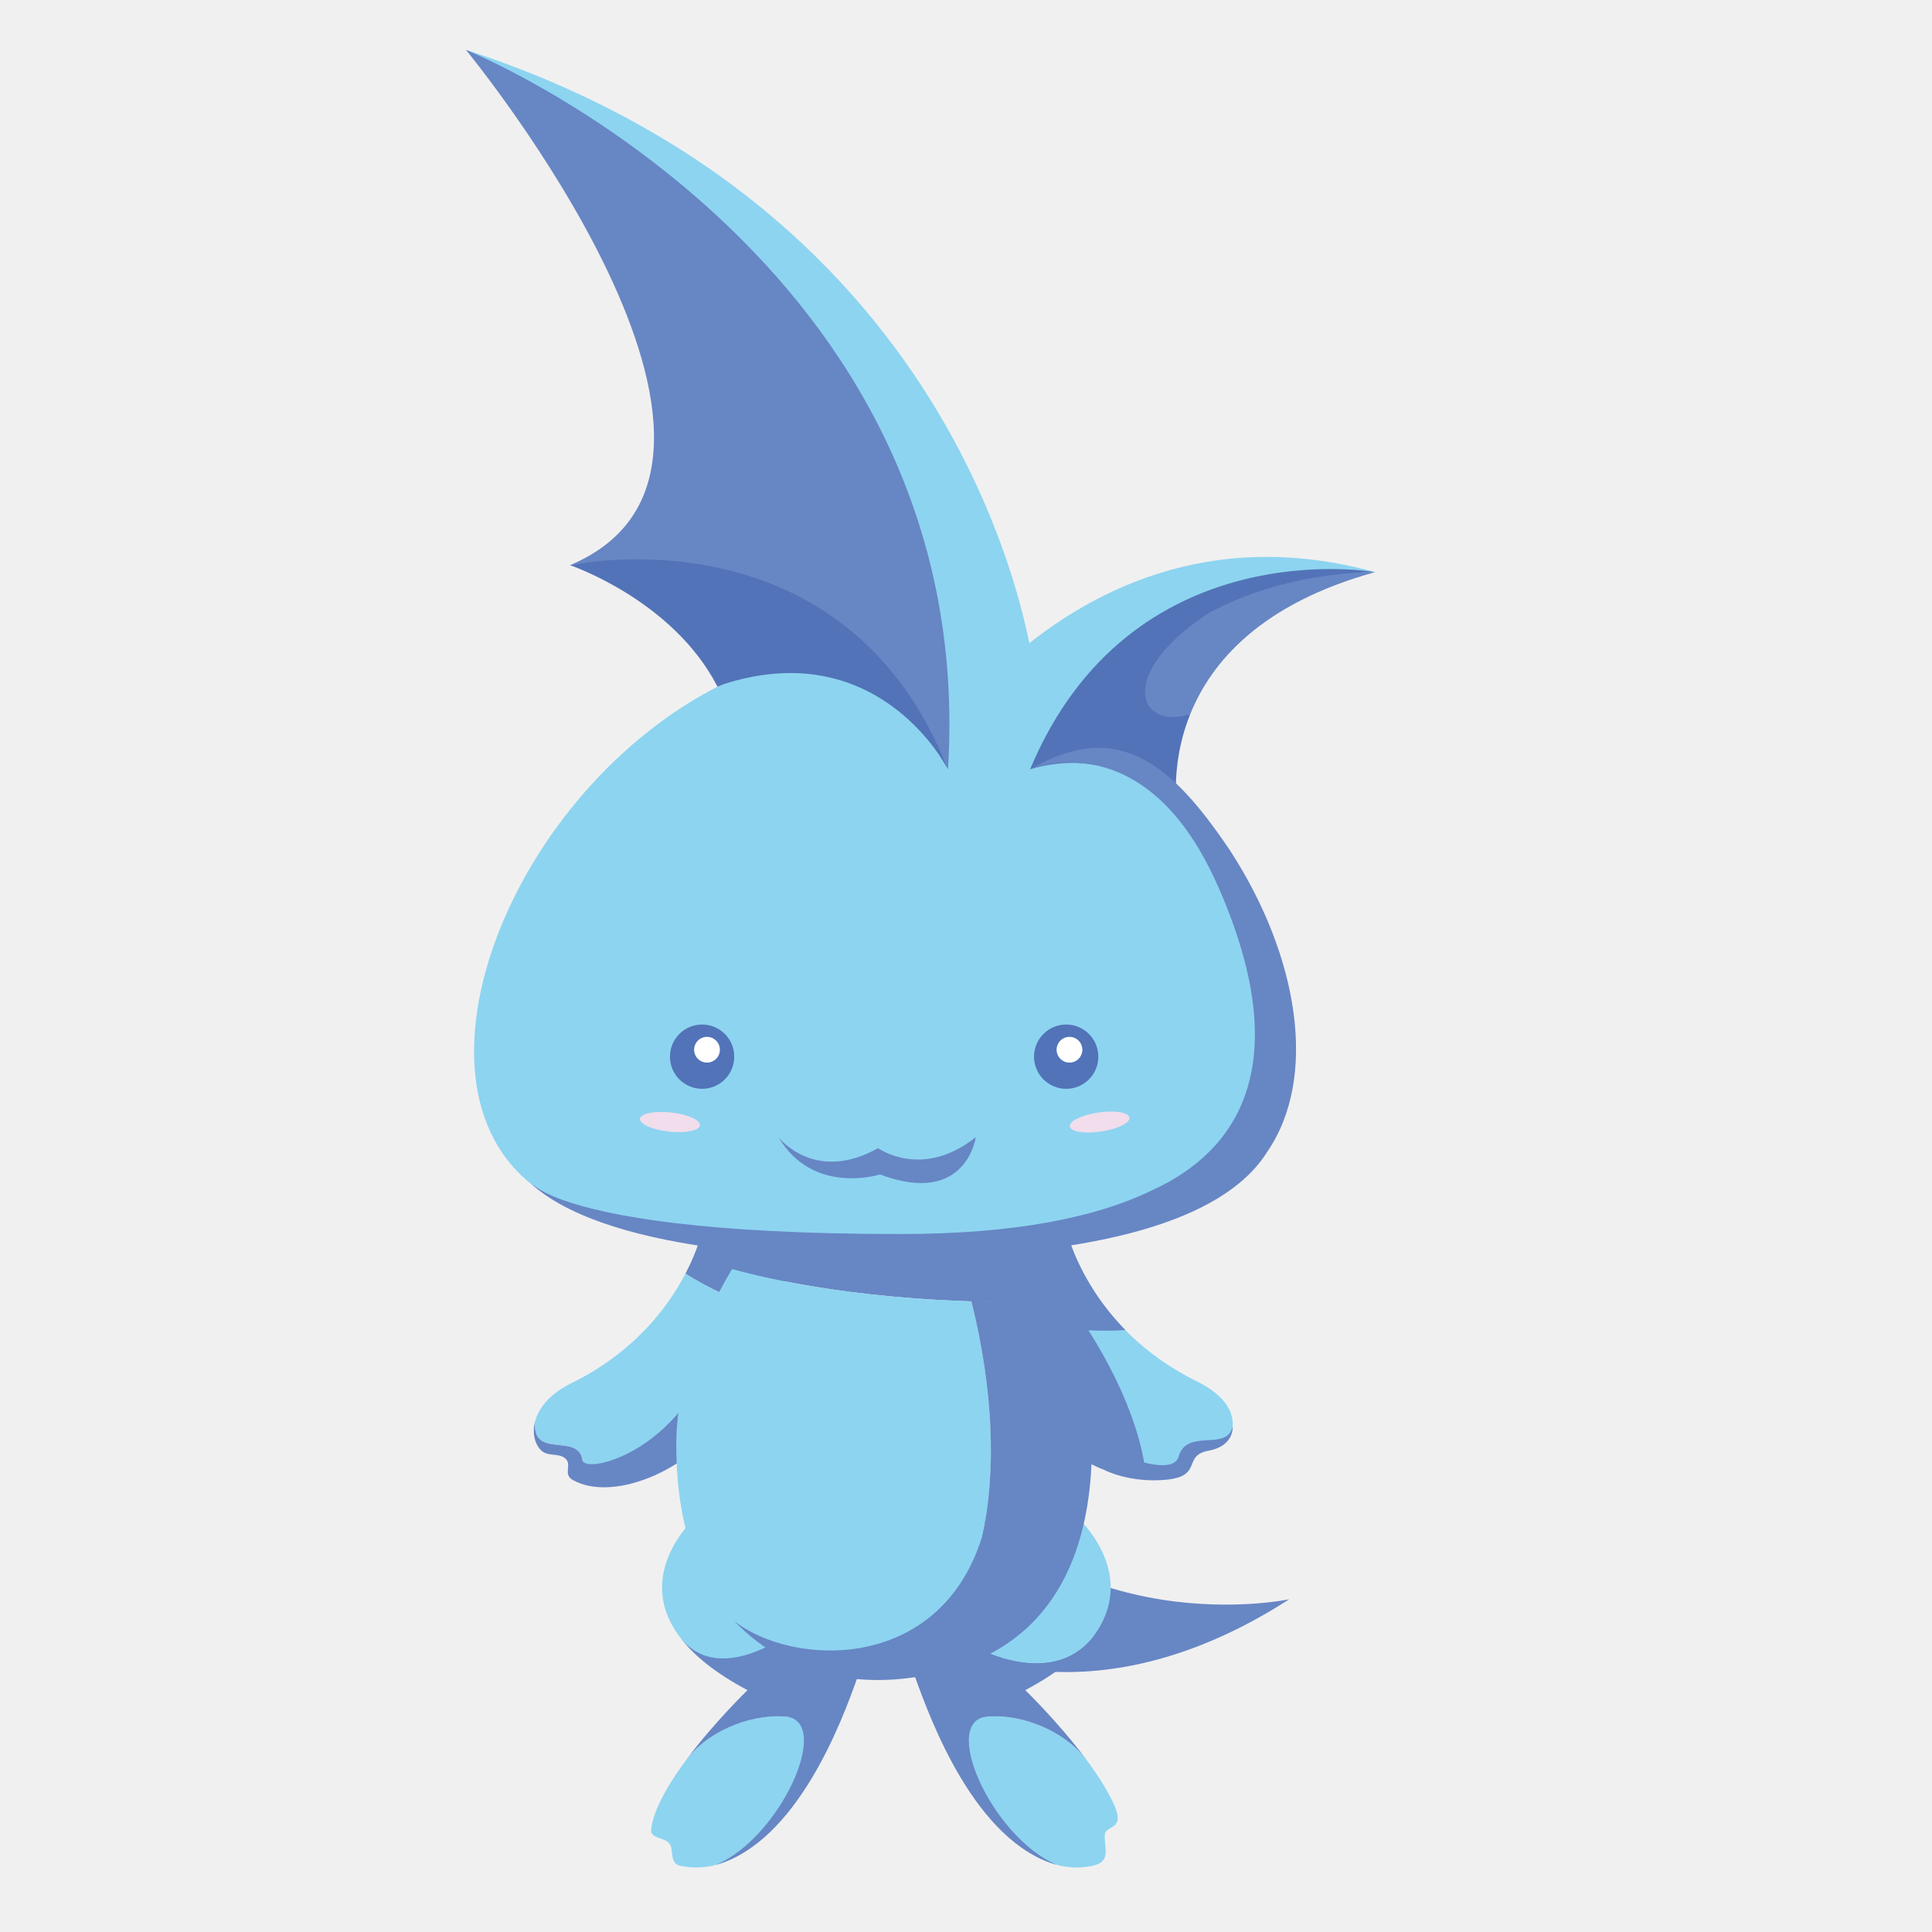
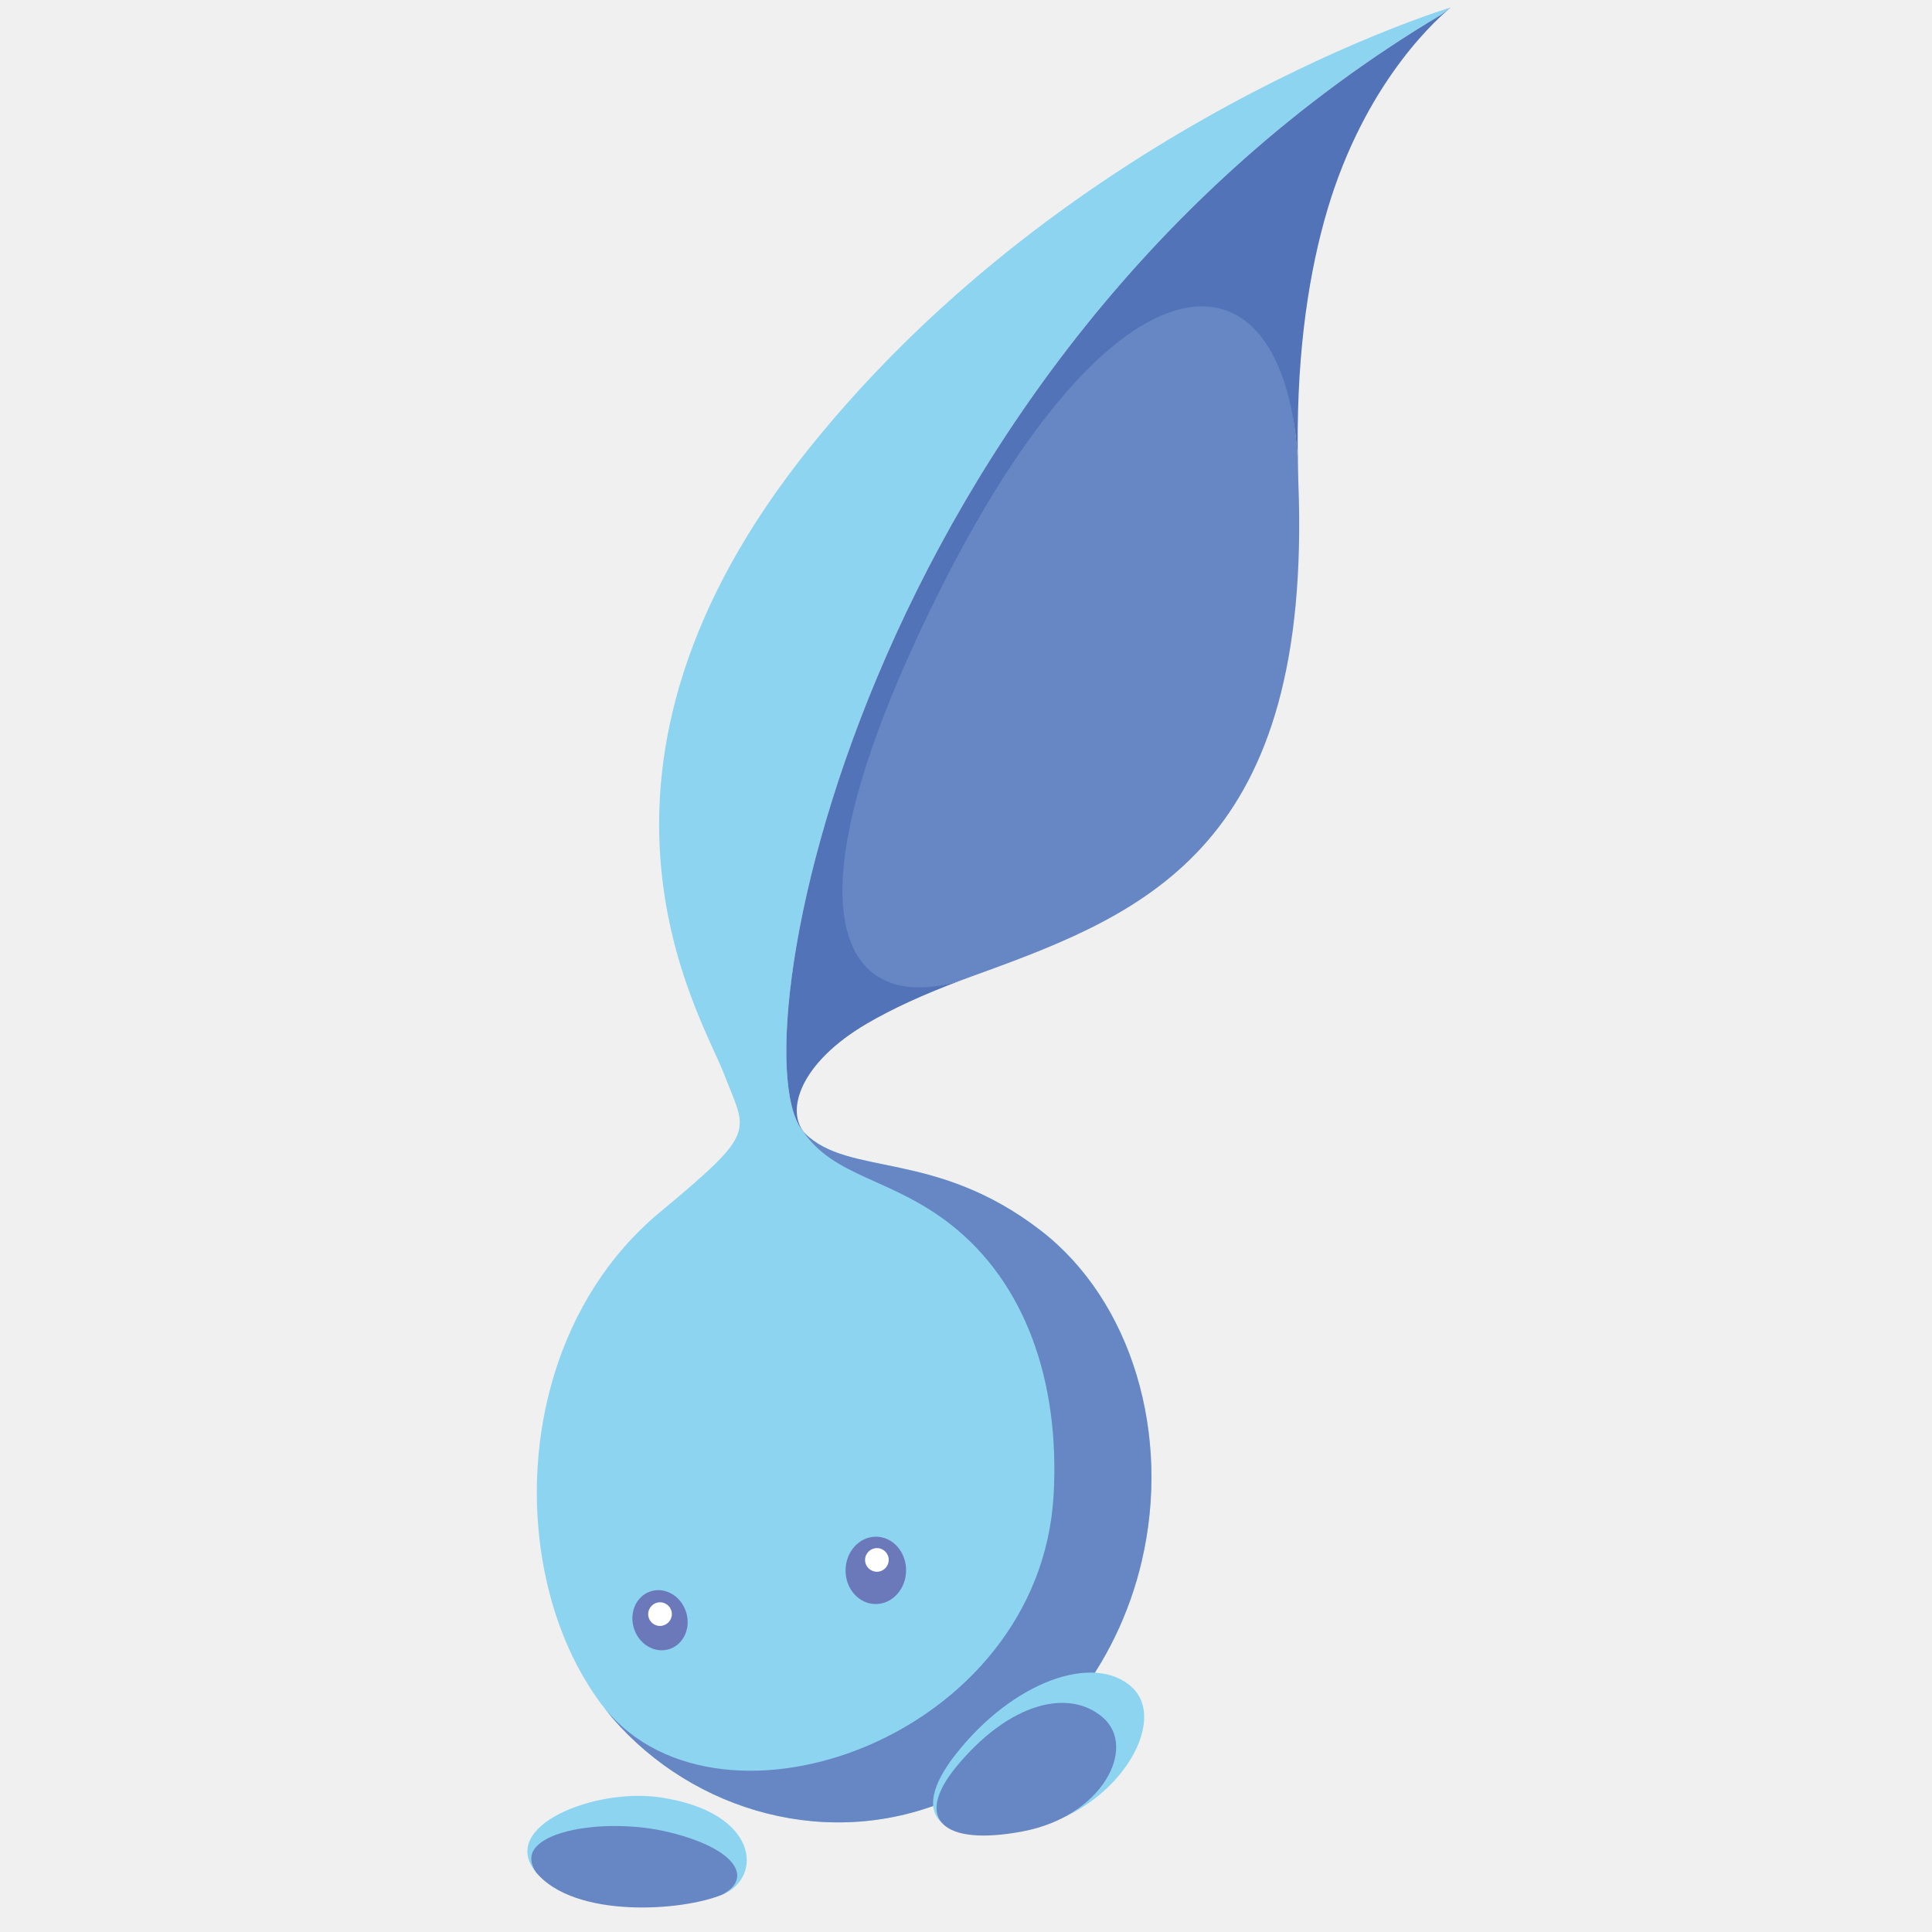
<svg xmlns="http://www.w3.org/2000/svg" version="1.1" id="Layer_1" x="0px" y="0px" width="612px" height="612px" viewBox="0 0 612 612" enable-background="new 0 0 612 612" xml:space="preserve">
  <g>
-     <path fill="#8DD4F0" d="M184.487,462.498c0.711,4.857,29.934,6.495,39.669-28.649c3.671-13.272,9.657-10.817,15.724-2.582   c2.922-5.869,5.069-11.027,6.459-15.583c-12.862-3.011-22.855-8.211-29.191-12.261c-5.462,10.507-16.124,24.879-36.199,34.756   c-6.866,3.378-10.347,7.917-11.458,12.095C168.424,462.474,183.2,453.697,184.487,462.498z" />
-     <path fill="#AED9F1" d="M260.677,474.64C261.359,474.894,264.108,474.264,260.677,474.64L260.677,474.64z" />
-     <path fill="#6786C4" d="M171.105,459.116c2.175,2.501,5.61,1.016,7.817,2.753c2.59,2.026-0.845,5.093,2.59,6.989   c13.304,7.365,39.17-3.905,50.278-22.788c3.19-5.423,5.861-10.314,8.09-14.804c-6.066-8.235-9.367-20.047-13.042-6.775   c-9.731,35.149-41.639,42.864-42.35,38.007c-1.288-8.801-16.063-0.024-14.995-12.225   C168.561,453.771,169.28,457.019,171.105,459.116z" />
+     <path fill="#8DD4F0" d="M209.002,569.338c-20.766-3.035-51.416,9.243-39.116,23.869c-8.922-12.534,20.643-16.092,41.275-8.73   c11.24,4.008,27.222,10.393,17.831,15.606C241.679,594.711,240.519,573.949,209.002,569.338z" />
+     <path fill="#6786C4" d="M212.132,580.436c-21.483-5.312-51.167,0.237-42.245,12.771c12.301,14.623,46.419,12.243,59.106,6.876   C238.384,594.869,233.391,585.691,212.132,580.436z" />
  </g>
-   <path fill="#8DD4F0" d="M217.697,557.058c-0.294,0.393-0.591,0.788-0.881,1.188c-0.121,0.166-0.241,0.326-0.361,0.496  c-0.212,0.293-0.414,0.587-0.623,0.88c-0.372,0.542-0.732,1.062-1.083,1.536c-4.404,6.438-7.885,13.046-8.504,18.454  c-0.318,2.791,4.355,2.409,5.83,4.376c1.486,1.981-0.226,6.308,3.594,7.086c18.162,3.682,32.98-13.888,42.977-31.41  C269.474,539.331,232.78,538.252,217.697,557.058z" />
-   <path fill="#8DD4F0" d="M260.574,516.377l-39.064-36.956c0,0-22.056,18.586-5.826,39.577  C228.762,534.885,253.556,523.053,260.574,516.377z" />
-   <path fill="#AED9F1" d="M215.833,559.622c0.208-0.293,0.41-0.587,0.623-0.88c-0.092,0.134-0.202,0.265-0.29,0.399  C216.052,559.312,215.946,559.453,215.833,559.622z" />
-   <path fill="#AED9F1" d="M217.697,557.058c-0.308,0.386-0.591,0.788-0.881,1.188C217.106,557.846,217.403,557.45,217.697,557.058z" />
-   <path fill="#AED9F1" d="M214.75,561.158c0.35-0.475,0.711-0.994,1.083-1.536C215.472,560.132,215.104,560.645,214.75,561.158z" />
-   <path fill="#AED9F1" d="M216.816,558.246c-0.121,0.166-0.241,0.329-0.361,0.496C216.575,558.572,216.695,558.412,216.816,558.246z" />
-   <path fill="#6786C4" d="M272.792,527.935l-13.35-17.833c-7.019,6.675-30.681,24.783-43.759,8.896  c4.174,5.395,10.835,10.952,21.108,16.393c0,0-10.407,10.057-19.095,21.667c7.945-9.908,21.886-14.288,31.716-13.247  c14.062,2.341-2.402,38.346-22.579,46.909c25.593-7.251,39.853-45.311,44.879-59.676l0,0  C272.417,529.091,272.792,527.935,272.792,527.935z" />
-   <path fill="#8DD4F0" d="M337.736,389.352c0,0,6.42,31.022,41.469,48.265c9.399,4.623,12.693,10.924,10.782,16.413  c-1.836,5.275-9.568,4.652-11.546,6.679c-3.147,3.233-0.251,5.812-5.741,7.106c-13.279,3.124-31.341-1.295-44.331-22.307  c-29.693-48.028-11.685-60.505-11.685-60.505" />
+   <path fill="#8DD4F0" d="M256.817,141.378c-83.022,102.977-34.761,179.881-27.521,198.71c7.239,18.822,11.104,17.86-20.271,43.921  c-32.857,27.302-43.762,72.1-37.122,110.619c3.277,19.039,10.819,36.546,22.157,49.643c25.87,29.876,69.063,42.134,107.169,25.59  c4.982-11.14,22.366-24.739,37.933-29.375c11.32-13.897,18.689-29.677,22.493-45.857c9.42-40.03-3.039-82.496-31.956-104.825  c-33.467-25.838-60.818-16.895-74.817-30.893c-22.727-22.723,16.695-244.059,201.742-354.307l2.928-2.246  C459.551,2.358,339.843,38.398,256.817,141.378z" />
  <g>
-     <g>
-       <path fill="#6786C4" d="M356.523,421.337c-15.33-15.587-18.784-31.985-18.784-31.985l-21.051-4.349c0,0-6.046,4.221-5.342,17.122    l17.256,17.078C328.603,419.203,339.88,422.31,356.523,421.337z" />
-     </g>
-   </g>
-   <path fill="#6786C4" d="M340.92,415.684c0,0,19.916,26.875,22.24,52.995c0,0-15.367-0.867-24.373-9.87  c-9.197-9.204-11.525-21.044-11.525-21.044l-9.47-15.2" />
-   <path fill="#6786C4" d="M294.558,462.757l4.447,58.165c0,0,44.979,27.179,109.396-14.325  C408.4,506.597,338.779,521.553,294.558,462.757z" />
-   <g>
-     <g>
-       <path fill="#AED9F1" d="M345.727,559.619c-0.208-0.294-0.409-0.588-0.622-0.881c0.096,0.138,0.198,0.262,0.29,0.399    C345.512,559.308,345.618,559.453,345.727,559.619z" />
-       <path fill="#AED9F1" d="M343.863,557.055c0.307,0.386,0.59,0.789,0.881,1.188C344.453,557.844,344.156,557.45,343.863,557.055z" />
-       <path fill="#8DD4F0" d="M343.863,557.055c0.293,0.396,0.59,0.789,0.881,1.188c0.12,0.166,0.244,0.326,0.36,0.496    c0.213,0.293,0.414,0.587,0.622,0.881c0.372,0.545,0.733,1.061,1.083,1.535c2.405,3.513,4.542,7.075,6.078,10.475    c3.728,8.256-2.668,6.435-2.905,9.516c-0.332,4.326,2.321,8.624-4.092,9.922c-18.158,3.686-32.98-13.884-42.974-31.405    C292.085,539.328,328.783,538.25,343.863,557.055z" />
-       <path fill="#8DD4F0" d="M300.986,516.373l39.067-36.959c0,0,22.054,18.593,5.822,39.581    C332.798,534.882,308.012,523.048,300.986,516.373z" />
-       <path fill="#AED9F1" d="M346.81,561.154c-0.35-0.475-0.711-0.99-1.083-1.535C346.088,560.132,346.456,560.641,346.81,561.154z" />
-       <path fill="#6786C4" d="M300.986,516.373c7.026,6.675,31.812,18.509,44.889,2.622c-4.173,5.395-10.834,10.948-21.106,16.392    c0,0,10.406,10.058,19.095,21.668c-15.08-18.805-51.778-17.727-40.946,2.606c-9.049-15.88-14.149-31.727-14.149-31.727    L300.986,516.373z" />
-       <path fill="#AED9F1" d="M344.744,558.242c0.12,0.166,0.244,0.33,0.36,0.496C344.988,558.568,344.864,558.408,344.744,558.242z" />
-     </g>
-     <path fill="#6786C4" d="M334.726,590.717c-25.589-7.252-39.849-45.312-44.875-59.673l12.968,4.438c0,0,27.549,8.197,10.853,8.197   C296.974,543.68,313.869,581.862,334.726,590.717" />
-   </g>
-   <path fill="#6786C4" d="M243.474,385.565l-21.051,4.349c0,0-1.196,5.677-5.274,13.509c6.335,4.05,16.329,9.25,29.191,12.261  C253.393,392.464,243.474,385.565,243.474,385.565z" />
-   <path fill="#8DD4F0" d="M327.63,213.115c0,0-15.098-143.659-180.045-197.333c0,0,175.977,128.586,123.46,281.655" />
-   <g>
-     <path fill="#A09F9F" d="M302.826,250.436l19.417,21.097c-8.422-10.803-15.293-21.663-16.665-24.818   C303.749,249.031,302.826,250.436,302.826,250.436z" />
-     <path fill="#A09F9F" d="M339.686,290.49l-17.443-18.957C327.765,278.608,333.943,285.658,339.686,290.49z" />
-   </g>
-   <path fill="#8DD4F0" d="M278.495,261.596l62.033,4.57c40.03-84.159,95.068-84.931,95.068-84.931  C331.113,152.498,278.495,261.596,278.495,261.596z" />
-   <g>
-     <path fill="#A09F9F" d="M292.439,356.339c-6.986-0.353-14.949-0.594-24.093-0.671c-1.093,1.096-2.243,2.285-3.428,3.519   c10.124-0.314,20.11-0.547,29.64-0.66C293.84,357.775,293.119,357.032,292.439,356.339z" />
-     <path fill="#6786C4" d="M264.918,359.187c-9.852,10.302-22.71,25.34-33.029,42.814c15.505,4.276,49.906,11.511,101.995,10.364   c-11.072-22.247-27.515-41.579-39.326-53.839" />
-   </g>
-   <path fill="#8DD4F0" d="M385.517,269.916c-37.6-64.735-72.978-25.759-72.978-25.759l12.54-29.828  c-13.888-5.784-29-9.148-45.021-9.148c-26.548,0-48.75,7.856-68.803,22.102c-61.173,43.447-86.682,135.296-27.822,155.987  c18.101,6.363,48.169,12.787,96.625,12.787c13.435,0,25.937-0.332,37.804-1.263C424.357,386.429,413.943,318.856,385.517,269.916z" />
-   <circle fill="#5273B8" cx="337.734" cy="334.722" r="10.183" />
-   <path fill="#FFFFFF" d="M342.854,332.522c0,2.257-1.825,4.078-4.075,4.078c-2.253,0-4.078-1.821-4.078-4.078  c0-2.25,1.825-4.075,4.078-4.075C341.029,328.447,342.854,330.272,342.854,332.522z" />
-   <circle fill="#5273B8" cx="222.405" cy="334.722" r="10.181" />
-   <path fill="#6786C4" d="M246.583,360.221c0,0,11.37,14.839,31.579,3.477c0,0,13.892,10.1,30.941-3.477c0,0-3,22.101-30.351,11.801  C278.753,372.021,257.638,378.852,246.583,360.221z" />
-   <path fill="#FFFFFF" d="M228.037,332.522c0,2.257-1.829,4.078-4.079,4.078c-2.247,0-4.079-1.821-4.079-4.078  c0-2.25,1.833-4.075,4.079-4.075C226.208,328.447,228.037,330.272,228.037,332.522z" />
-   <path fill="#8DD4F0" d="M307.711,412.231c-37.568-1.218-63.083-6.721-75.822-10.23c-1.33,2.246-2.621,4.518-3.852,6.841  c-8.073,15.229-13.817,31.943-13.817,48.775c0,42.109,18.309,62.255,40.839,69.928C304.269,541.005,325.444,483.345,307.711,412.231  z" />
-   <g>
-     <g>
-       <path fill="#6786C4" d="M345.891,457.617c0-12.548-3.191-25.046-8.154-36.903c-1.185-2.822-2.486-5.604-3.853-8.349    c-9.299,0.209-18.068-0.134-26.173-0.134c6.986,28.013,7.905,53.911,3.487,74.223c-13.375,43.687-60.303,41.54-78.641,27.008    c18.925,19.92,45.958,21.724,67.25,15.633c8.575-2.162,16.708-5.947,23.694-11.829c0.06-0.051,0.116-0.104,0.177-0.156    c0.527-0.445,1.058-0.896,1.573-1.369c0.035-0.031,0.075-0.066,0.114-0.1l0.003-0.014    C337.623,504.282,345.891,485.909,345.891,457.617z" />
-     </g>
-   </g>
-   <path fill="#F1DDEC" d="M357.779,354.036c0.248,1.667-3.784,3.634-9.003,4.404c-5.225,0.771-9.649,0.042-9.897-1.623  c-0.248-1.663,3.785-3.63,9.007-4.4C353.106,351.648,357.536,352.366,357.779,354.036z" />
-   <path fill="#F1DDEC" d="M221.715,356.46c-0.18,1.677-4.577,2.567-9.823,1.995c-5.246-0.57-9.346-2.389-9.166-4.061  c0.184-1.677,4.578-2.562,9.827-1.992C217.799,352.973,221.896,354.786,221.715,356.46z" />
-   <path fill="#6786C4" d="M355.353,460.963c0,0,16.173,6.841,17.999,0.435c2.61-9.157,15.448-1.4,17.118-9.622  c0,0,0.703,6.227-7.648,7.766c-8.345,1.539-1.691,8.037-13.287,9.176c-11.589,1.14-19.428-2.957-19.428-2.957l1.729-2.606" />
-   <path fill="#5273B8" d="M326.311,243.689c0,0,9.94-3.382,20.266-1.401c18.02-62.029,89.02-61.053,89.02-61.053  S358.193,167.422,326.311,243.689z" />
-   <path fill="#5273B8" d="M180.579,179.029" />
-   <g>
-     <path fill="#6786C4" d="M300.296,243.689c10.06-162.23-152.711-227.907-152.711-227.907s108.193,131.508,32.994,163.246   C180.579,179.029,267.005,161.95,300.296,243.689z" />
-     <path fill="#5273B8" d="M227.287,217.541c0.552-0.258,1.352-0.559,1.899-0.803c0.05-0.021,0.1-0.032,0.148-0.053   c39.106-12.459,60.756,11.702,68.078,22.332c0.962,1.5,1.921,3.056,2.883,4.673c-32.983-83.643-119.717-64.661-119.717-64.661   S213.236,190.094,227.287,217.541z" />
+     <path fill="none" d="M307.656,309.352c-0.826,0.303-1.611,0.599-2.419,0.901c1.564-0.52,3.126-1.081,4.683-1.72   C309.167,308.804,308.414,309.082,307.656,309.352z" />
+     <path fill="#6786C4" d="M411.162,147.251c-3.442-72.287-53.73-88.855-116.167,42.367c-54.845,115.28-24.036,132.081,10.242,120.634   c0.808-0.303,1.593-0.599,2.419-0.901c0.758-0.27,1.511-0.548,2.264-0.818c0.04-0.018,0.076-0.032,0.115-0.043   c0.091-0.04,0.181-0.062,0.271-0.098c53.482-19.413,105.399-40.832,100.977-155.431   C411.207,151.008,411.199,149.162,411.162,147.251z" />
+     <path fill="#5273B8" d="M419.527,69.763c11.092-40.276,32.842-61.409,40.023-67.405l-2.928,2.246   C271.576,114.852,232.154,336.188,254.881,358.911c-6.128-7.099-1.442-22.261,19.746-34.671   c7.859-4.606,17.939-9.286,30.611-13.987c-34.277,11.446-61.575-13.729-8.801-120.634   c57.186-115.84,111.283-114.654,114.726-42.367C410.428,115.403,413.982,89.872,419.527,69.763z" />
+     <path fill="#A09F9F" d="M309.92,308.533c0.131-0.05,0.256-0.094,0.386-0.141c-0.09,0.036-0.18,0.058-0.271,0.098   C309.996,308.501,309.96,308.516,309.92,308.533z" />
  </g>
  <g>
-     <path fill="#5273B8" d="M383.373,195.305l-0.665-1.019c-15.073,8.225-29.262,21.628-36.132,43.454   c10.387-0.541,21.837,3.456,26.651,21.388c0,0-3.304-15.335,3.838-32.987C362.204,230.053,353.233,215.344,383.373,195.305z" />
-     <path fill="#6786C4" d="M435.596,181.236c0,0-27.677-0.714-52.888,13.05l0,0c-30.143,20.04-21.299,37.26-5.643,31.855   C383.733,209.674,399.486,191.19,435.596,181.236z" />
+     <path fill="#6786C4" d="M301.21,569.861c4.986-11.14,22.37-24.739,37.938-29.375c11.32-13.897,18.692-29.677,22.491-45.857   c9.421-40.03-3.038-82.496-31.959-104.825c-33.462-25.838-60.818-16.895-74.817-30.893c-0.234-0.234-0.45-0.523-0.667-0.8   c10.065,15.004,28.077,14.855,47.216,29.966c22.932,18.101,34.396,48.823,32.341,85.47   c-4.29,76.641-105.277,112.537-142.042,67.801c0.779,0.981,1.524,1.987,2.329,2.924   C219.915,574.147,263.108,586.405,301.21,569.861z" />
  </g>
-   <path fill="#6786C4" d="M389.723,269.531c-18.264-27.189-35.313-42.191-63.412-25.841c0,0,32.555-13.93,55.559,28.94  c1.504,2.798,2.982,5.861,4.433,9.197c0.103,0.241,0.206,0.453,0.311,0.69c23.62,55.1,5.343,82.143-21.485,94.443  c-0.025,0.007-0.046,0.021-0.046,0.021c-0.117,0.061-0.227,0.103-0.319,0.146c-17.645,8.567-43.425,13.778-79.503,13.778  c-62.259,0-92.561-5.607-107.106-10.817c-8.618-3.085-11.426-6.513-11.426-6.513c23.672,23.672,89.989,24.872,113.014,24.975h0.028  c2.109,0.014,3.874,0.011,5.172,0.011c1.932,0,4.46-0.054,7.443-0.17c53.678-1.27,94.828-10.935,108.981-33.443  C417.711,341.214,411.27,302.769,389.723,269.531z" />
+   <path fill="#6B79BB" d="M277.42,508.113c5.296-0.011,9.604-4.806,9.604-10.705c0.004-5.891-4.297-10.649-9.589-10.628  c-5.296,0.015-9.586,4.806-9.586,10.696C267.845,503.376,272.128,508.135,277.42,508.113z" />
+   <path fill="#6B79BB" d="M205.953,504.14c-4.517,1.565-6.785,6.9-5.062,11.929c1.713,5.023,6.778,7.827,11.306,6.263  c4.506-1.564,6.782-6.903,5.059-11.926C215.535,505.376,210.47,502.579,205.953,504.14z" />
+   <path fill="#FFFFFF" d="M281.52,494.128c-0.007,2.062-1.676,3.753-3.746,3.757c-2.065,0.007-3.75-1.673-3.746-3.735  c0-2.068,1.68-3.752,3.75-3.756C279.847,490.383,281.52,492.059,281.52,494.128z" />
+   <path fill="#FFFFFF" d="M212.824,511.295c-0.003,2.07-1.687,3.75-3.757,3.754c-2.062,0.011-3.746-1.658-3.746-3.729  c0.007-2.068,1.684-3.752,3.753-3.76C211.147,507.55,212.824,509.227,212.824,511.295z" />
+   <path fill="#8DD4F0" d="M302.588,555.901c18.267-23.418,44.166-32.435,56.03-21.389c11.857,11.054-5.166,39.434-33.062,44.88  C297.659,584.844,287.406,575.376,302.588,555.901z" />
+   <path fill="#6786C4" d="M303.125,559.41c16.721-20.16,35.564-24.703,46.319-15.279c10.751,9.42-0.094,31.221-25.521,36.012  C298.518,584.938,289.209,576.181,303.125,559.41z" />
</svg>
